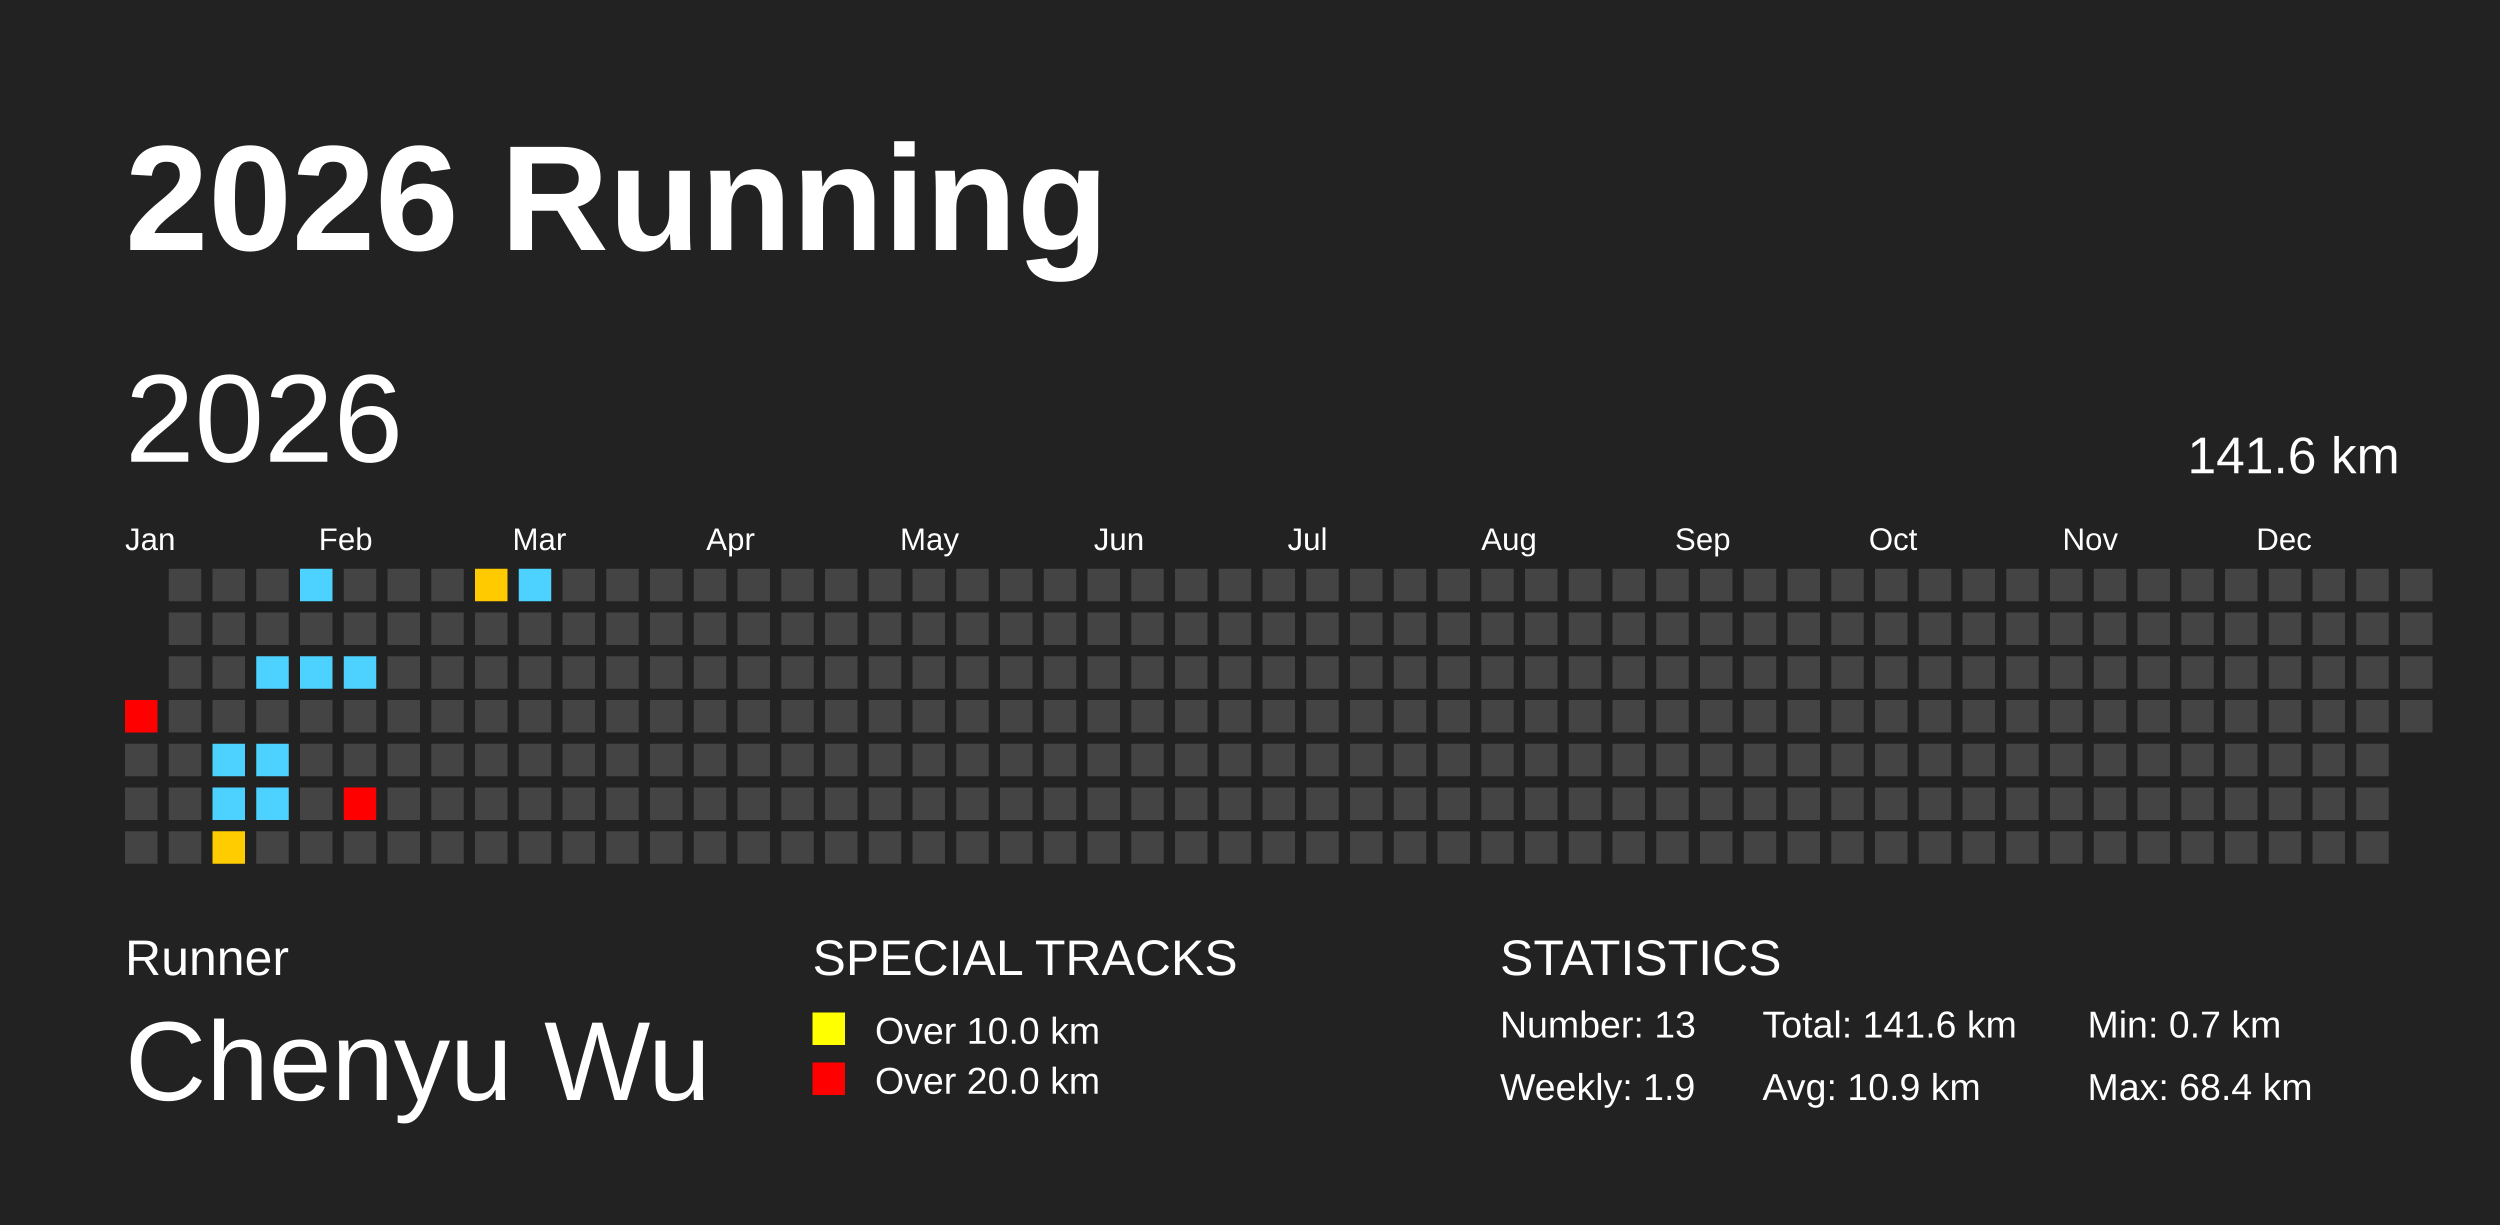
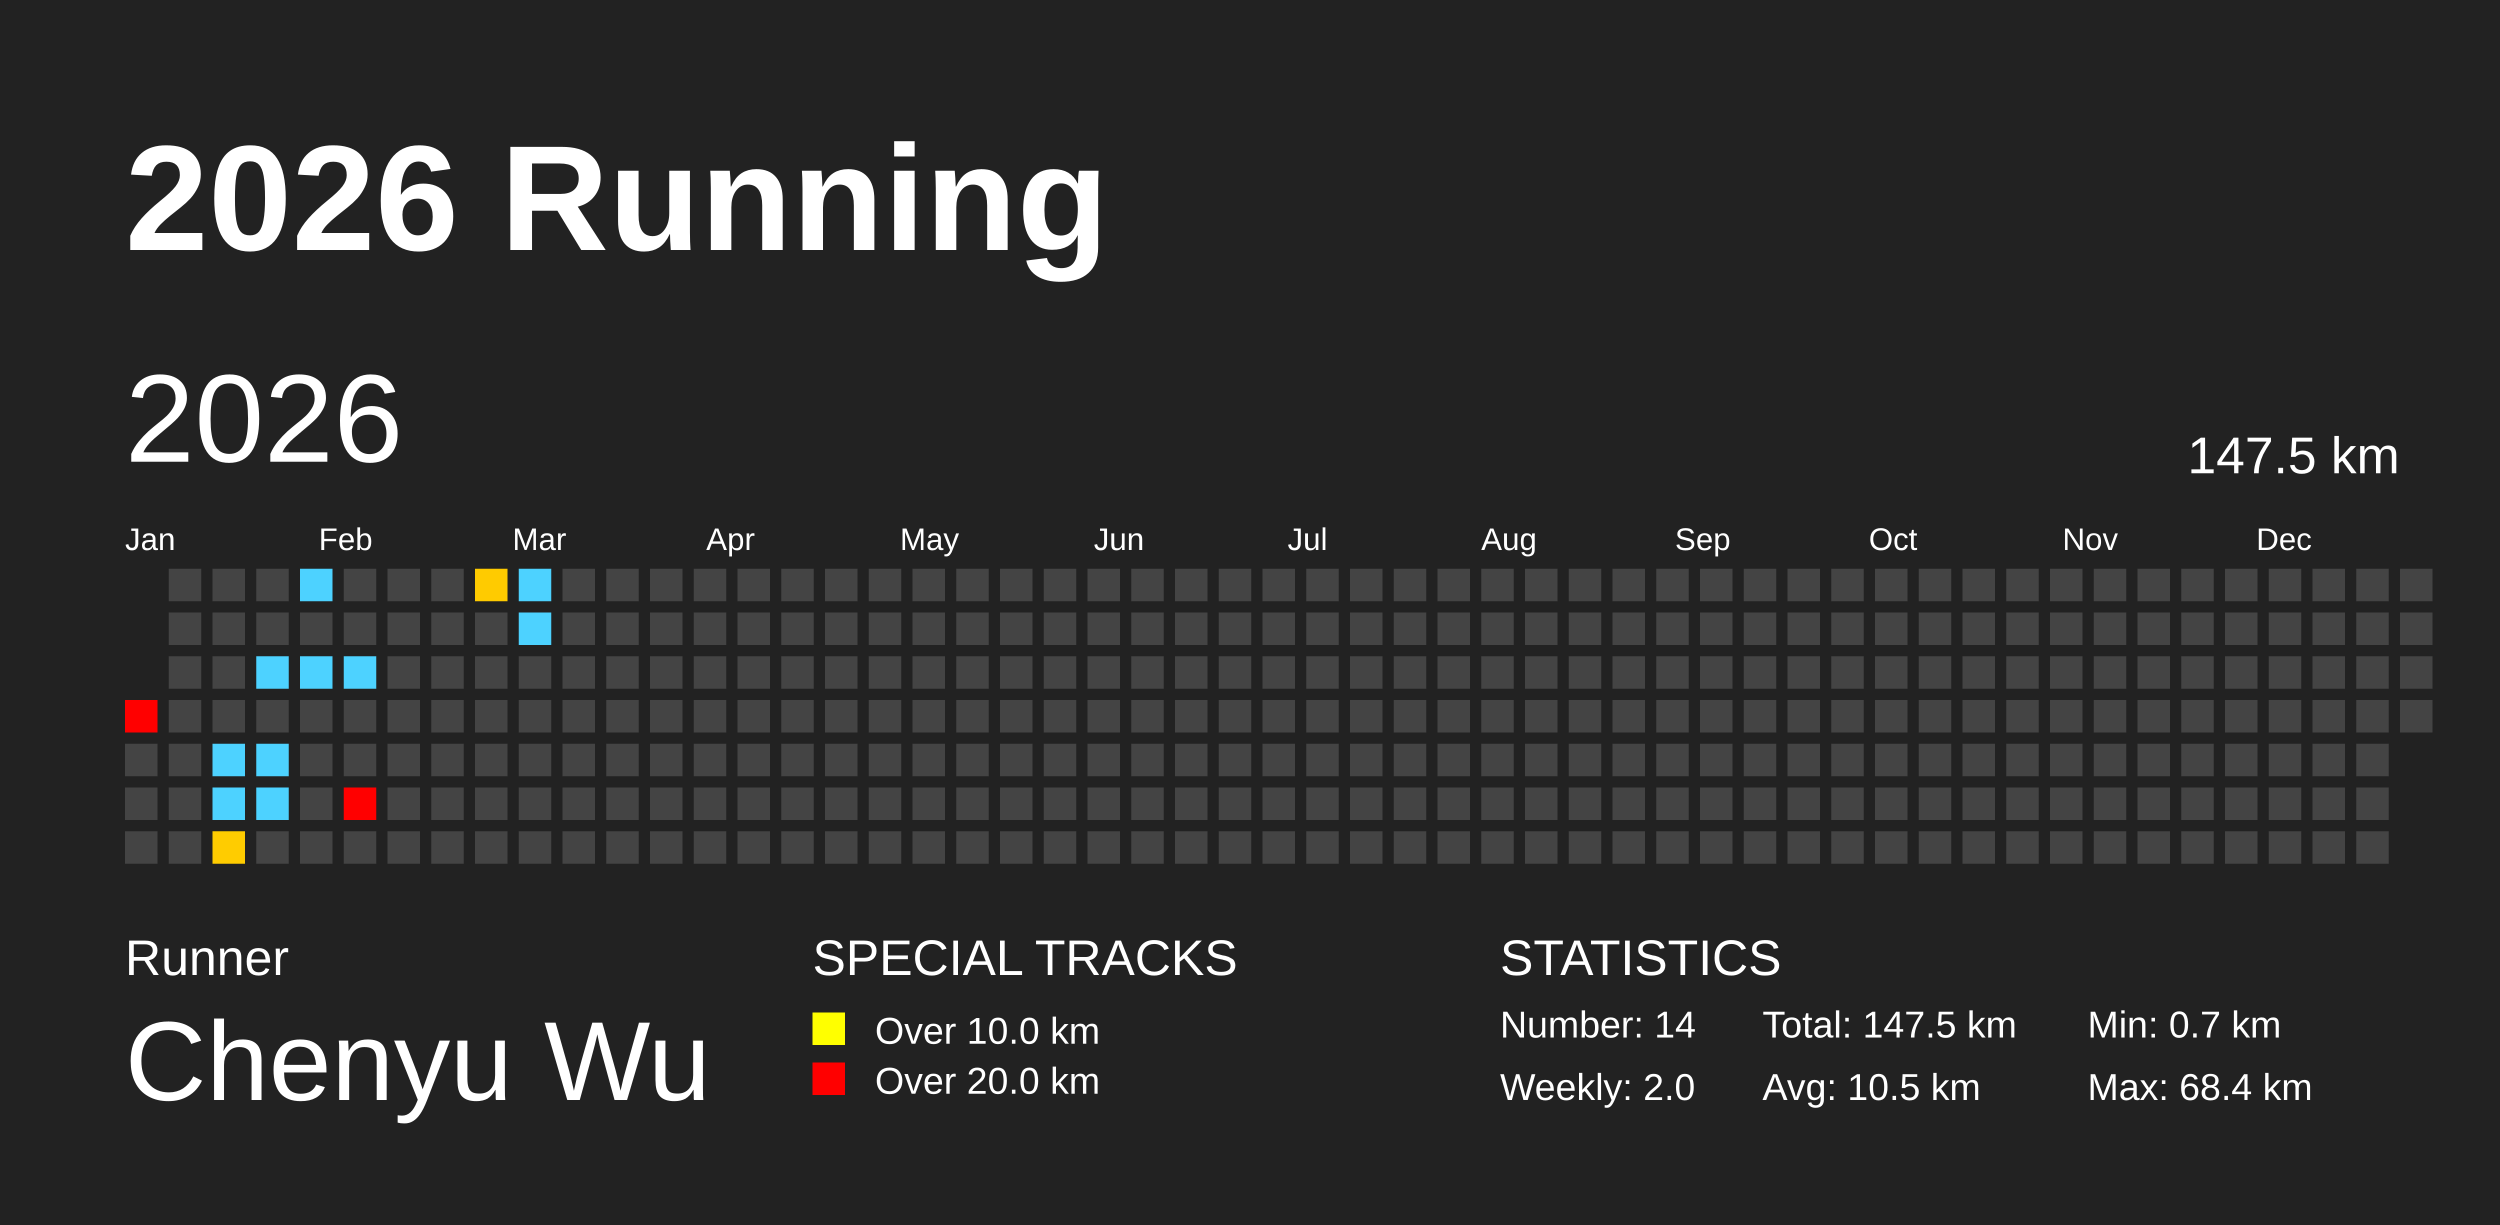
<svg xmlns="http://www.w3.org/2000/svg" baseProfile="full" height="98mm" version="1.1" viewBox="0,0,200,98" width="200mm">
  <defs />
  <rect fill="#222222" height="98" width="200" x="0" y="0" />
  <text fill="#FFFFFF" style="font-size:12px; font-family:Arial; font-weight:bold;" x="10" y="20">2026 Running</text>
  <text fill="#FFFFFF" style="font-size:4px; font-family:Arial" x="10" y="78">Runner</text>
  <text fill="#FFFFFF" style="font-size:9px; font-family:Arial" x="10" y="88">Chenyu Wu</text>
  <text fill="#FFFFFF" style="font-size:4px; font-family:Arial" x="65" y="78">SPECIAL TRACKS</text>
  <rect fill="yellow" height="2.6" width="2.6" x="65" y="81" />
  <text fill="#FFFFFF" style="font-size:3px; font-family:Arial" x="70" y="83.5">Over 10.0 km</text>
  <rect fill="red" height="2.6" width="2.6" x="65" y="85" />
  <text fill="#FFFFFF" style="font-size:3px; font-family:Arial" x="70" y="87.5">Over 20.0 km</text>
  <text fill="#FFFFFF" style="font-size:4px; font-family:Arial" x="120" y="78">STATISTICS</text>
-   <text fill="#FFFFFF" style="font-size:3px; font-family:Arial" x="120" y="83">Number: 13</text>
-   <text fill="#FFFFFF" style="font-size:3px; font-family:Arial" x="120" y="88">Weekly: 1.9</text>
-   <text fill="#FFFFFF" style="font-size:3px; font-family:Arial" x="141" y="83">Total: 141.6 km</text>
-   <text fill="#FFFFFF" style="font-size:3px; font-family:Arial" x="141" y="88">Avg: 10.9 km</text>
+   <text fill="#FFFFFF" style="font-size:3px; font-family:Arial" x="120" y="83">Number: 14</text>
+   <text fill="#FFFFFF" style="font-size:3px; font-family:Arial" x="120" y="88">Weekly: 2.0</text>
+   <text fill="#FFFFFF" style="font-size:3px; font-family:Arial" x="141" y="83">Total: 147.5 km</text>
+   <text fill="#FFFFFF" style="font-size:3px; font-family:Arial" x="141" y="88">Avg: 10.5 km</text>
  <text fill="#FFFFFF" style="font-size:3px; font-family:Arial" x="167" y="83">Min: 0.7 km</text>
  <text fill="#FFFFFF" style="font-size:3px; font-family:Arial" x="167" y="88">Max: 68.4 km</text>
  <text dominant-baseline="hanging" fill="#FFFFFF" style="font-size:10.0px; font-family:Arial;" x="10" y="30">2026</text>
-   <text dominant-baseline="hanging" fill="#FFFFFF" style="font-size:4.125px; font-family:Arial;" x="175" y="35">141.6 km</text>
+   <text dominant-baseline="hanging" fill="#FFFFFF" style="font-size:4.125px; font-family:Arial;" x="175" y="35">147.5 km</text>
  <text fill="#FFFFFF" style="font-size:2.5px; font-family:Arial" x="10.0" y="44">Jan</text>
  <text fill="#FFFFFF" style="font-size:2.5px; font-family:Arial" x="25.5" y="44">Feb</text>
  <text fill="#FFFFFF" style="font-size:2.5px; font-family:Arial" x="41.0" y="44">Mar</text>
  <text fill="#FFFFFF" style="font-size:2.5px; font-family:Arial" x="56.5" y="44">Apr</text>
  <text fill="#FFFFFF" style="font-size:2.5px; font-family:Arial" x="72.0" y="44">May</text>
  <text fill="#FFFFFF" style="font-size:2.5px; font-family:Arial" x="87.5" y="44">Jun</text>
  <text fill="#FFFFFF" style="font-size:2.5px; font-family:Arial" x="103.0" y="44">Jul</text>
  <text fill="#FFFFFF" style="font-size:2.5px; font-family:Arial" x="118.5" y="44">Aug</text>
  <text fill="#FFFFFF" style="font-size:2.5px; font-family:Arial" x="134.0" y="44">Sep</text>
  <text fill="#FFFFFF" style="font-size:2.5px; font-family:Arial" x="149.5" y="44">Oct</text>
  <text fill="#FFFFFF" style="font-size:2.5px; font-family:Arial" x="165.0" y="44">Nov</text>
  <text fill="#FFFFFF" style="font-size:2.5px; font-family:Arial" x="180.5" y="44">Dec</text>
  <rect fill="red" height="2.6" width="2.6" x="10.0" y="56.0" />
  <rect fill="#444444" height="2.6" width="2.6" x="10.0" y="59.5" />
  <rect fill="#444444" height="2.6" width="2.6" x="10.0" y="63.0" />
  <rect fill="#444444" height="2.6" width="2.6" x="10.0" y="66.5" />
  <rect fill="#444444" height="2.6" width="2.6" x="13.5" y="45.5" />
  <rect fill="#444444" height="2.6" width="2.6" x="13.5" y="49.0" />
  <rect fill="#444444" height="2.6" width="2.6" x="13.5" y="52.5" />
  <rect fill="#444444" height="2.6" width="2.6" x="13.5" y="56.0" />
  <rect fill="#444444" height="2.6" width="2.6" x="13.5" y="59.5" />
  <rect fill="#444444" height="2.6" width="2.6" x="13.5" y="63.0" />
  <rect fill="#444444" height="2.6" width="2.6" x="13.5" y="66.5" />
  <rect fill="#444444" height="2.6" width="2.6" x="17.0" y="45.5" />
  <rect fill="#444444" height="2.6" width="2.6" x="17.0" y="49.0" />
  <rect fill="#444444" height="2.6" width="2.6" x="17.0" y="52.5" />
  <rect fill="#444444" height="2.6" width="2.6" x="17.0" y="56.0" />
  <rect fill="#4dd2ff" height="2.6" width="2.6" x="17.0" y="59.5" />
  <rect fill="#4dd2ff" height="2.6" width="2.6" x="17.0" y="63.0" />
  <rect fill="#ffcc00" height="2.6" width="2.6" x="17.0" y="66.5" />
  <rect fill="#444444" height="2.6" width="2.6" x="20.5" y="45.5" />
  <rect fill="#444444" height="2.6" width="2.6" x="20.5" y="49.0" />
  <rect fill="#4dd2ff" height="2.6" width="2.6" x="20.5" y="52.5" />
  <rect fill="#444444" height="2.6" width="2.6" x="20.5" y="56.0" />
  <rect fill="#4dd2ff" height="2.6" width="2.6" x="20.5" y="59.5" />
  <rect fill="#4dd2ff" height="2.6" width="2.6" x="20.5" y="63.0" />
  <rect fill="#444444" height="2.6" width="2.6" x="20.5" y="66.5" />
  <rect fill="#4dd2ff" height="2.6" width="2.6" x="24.0" y="45.5" />
  <rect fill="#444444" height="2.6" width="2.6" x="24.0" y="49.0" />
  <rect fill="#4dd2ff" height="2.6" width="2.6" x="24.0" y="52.5" />
  <rect fill="#444444" height="2.6" width="2.6" x="24.0" y="56.0" />
  <rect fill="#444444" height="2.6" width="2.6" x="24.0" y="59.5" />
  <rect fill="#444444" height="2.6" width="2.6" x="24.0" y="63.0" />
  <rect fill="#444444" height="2.6" width="2.6" x="24.0" y="66.5" />
  <rect fill="#444444" height="2.6" width="2.6" x="27.5" y="45.5" />
  <rect fill="#444444" height="2.6" width="2.6" x="27.5" y="49.0" />
  <rect fill="#4dd2ff" height="2.6" width="2.6" x="27.5" y="52.5" />
  <rect fill="#444444" height="2.6" width="2.6" x="27.5" y="56.0" />
  <rect fill="#444444" height="2.6" width="2.6" x="27.5" y="59.5" />
  <rect fill="red" height="2.6" width="2.6" x="27.5" y="63.0" />
  <rect fill="#444444" height="2.6" width="2.6" x="27.5" y="66.5" />
  <rect fill="#444444" height="2.6" width="2.6" x="31.0" y="45.5" />
  <rect fill="#444444" height="2.6" width="2.6" x="31.0" y="49.0" />
  <rect fill="#444444" height="2.6" width="2.6" x="31.0" y="52.5" />
  <rect fill="#444444" height="2.6" width="2.6" x="31.0" y="56.0" />
  <rect fill="#444444" height="2.6" width="2.6" x="31.0" y="59.5" />
  <rect fill="#444444" height="2.6" width="2.6" x="31.0" y="63.0" />
  <rect fill="#444444" height="2.6" width="2.6" x="31.0" y="66.5" />
  <rect fill="#444444" height="2.6" width="2.6" x="34.5" y="45.5" />
  <rect fill="#444444" height="2.6" width="2.6" x="34.5" y="49.0" />
  <rect fill="#444444" height="2.6" width="2.6" x="34.5" y="52.5" />
  <rect fill="#444444" height="2.6" width="2.6" x="34.5" y="56.0" />
  <rect fill="#444444" height="2.6" width="2.6" x="34.5" y="59.5" />
  <rect fill="#444444" height="2.6" width="2.6" x="34.5" y="63.0" />
  <rect fill="#444444" height="2.6" width="2.6" x="34.5" y="66.5" />
  <rect fill="#ffcb00" height="2.6" width="2.6" x="38.0" y="45.5" />
  <rect fill="#444444" height="2.6" width="2.6" x="38.0" y="49.0" />
  <rect fill="#444444" height="2.6" width="2.6" x="38.0" y="52.5" />
  <rect fill="#444444" height="2.6" width="2.6" x="38.0" y="56.0" />
  <rect fill="#444444" height="2.6" width="2.6" x="38.0" y="59.5" />
  <rect fill="#444444" height="2.6" width="2.6" x="38.0" y="63.0" />
  <rect fill="#444444" height="2.6" width="2.6" x="38.0" y="66.5" />
  <rect fill="#4dd2ff" height="2.6" width="2.6" x="41.5" y="45.5" />
-   <rect fill="#444444" height="2.6" width="2.6" x="41.5" y="49.0" />
+   <rect fill="#4dd2ff" height="2.6" width="2.6" x="41.5" y="49.0" />
  <rect fill="#444444" height="2.6" width="2.6" x="41.5" y="52.5" />
  <rect fill="#444444" height="2.6" width="2.6" x="41.5" y="56.0" />
  <rect fill="#444444" height="2.6" width="2.6" x="41.5" y="59.5" />
  <rect fill="#444444" height="2.6" width="2.6" x="41.5" y="63.0" />
  <rect fill="#444444" height="2.6" width="2.6" x="41.5" y="66.5" />
  <rect fill="#444444" height="2.6" width="2.6" x="45.0" y="45.5" />
  <rect fill="#444444" height="2.6" width="2.6" x="45.0" y="49.0" />
  <rect fill="#444444" height="2.6" width="2.6" x="45.0" y="52.5" />
  <rect fill="#444444" height="2.6" width="2.6" x="45.0" y="56.0" />
  <rect fill="#444444" height="2.6" width="2.6" x="45.0" y="59.5" />
  <rect fill="#444444" height="2.6" width="2.6" x="45.0" y="63.0" />
  <rect fill="#444444" height="2.6" width="2.6" x="45.0" y="66.5" />
  <rect fill="#444444" height="2.6" width="2.6" x="48.5" y="45.5" />
  <rect fill="#444444" height="2.6" width="2.6" x="48.5" y="49.0" />
  <rect fill="#444444" height="2.6" width="2.6" x="48.5" y="52.5" />
  <rect fill="#444444" height="2.6" width="2.6" x="48.5" y="56.0" />
  <rect fill="#444444" height="2.6" width="2.6" x="48.5" y="59.5" />
  <rect fill="#444444" height="2.6" width="2.6" x="48.5" y="63.0" />
  <rect fill="#444444" height="2.6" width="2.6" x="48.5" y="66.5" />
  <rect fill="#444444" height="2.6" width="2.6" x="52.0" y="45.5" />
  <rect fill="#444444" height="2.6" width="2.6" x="52.0" y="49.0" />
  <rect fill="#444444" height="2.6" width="2.6" x="52.0" y="52.5" />
  <rect fill="#444444" height="2.6" width="2.6" x="52.0" y="56.0" />
  <rect fill="#444444" height="2.6" width="2.6" x="52.0" y="59.5" />
  <rect fill="#444444" height="2.6" width="2.6" x="52.0" y="63.0" />
  <rect fill="#444444" height="2.6" width="2.6" x="52.0" y="66.5" />
  <rect fill="#444444" height="2.6" width="2.6" x="55.5" y="45.5" />
  <rect fill="#444444" height="2.6" width="2.6" x="55.5" y="49.0" />
  <rect fill="#444444" height="2.6" width="2.6" x="55.5" y="52.5" />
  <rect fill="#444444" height="2.6" width="2.6" x="55.5" y="56.0" />
  <rect fill="#444444" height="2.6" width="2.6" x="55.5" y="59.5" />
  <rect fill="#444444" height="2.6" width="2.6" x="55.5" y="63.0" />
  <rect fill="#444444" height="2.6" width="2.6" x="55.5" y="66.5" />
  <rect fill="#444444" height="2.6" width="2.6" x="59.0" y="45.5" />
  <rect fill="#444444" height="2.6" width="2.6" x="59.0" y="49.0" />
  <rect fill="#444444" height="2.6" width="2.6" x="59.0" y="52.5" />
  <rect fill="#444444" height="2.6" width="2.6" x="59.0" y="56.0" />
  <rect fill="#444444" height="2.6" width="2.6" x="59.0" y="59.5" />
  <rect fill="#444444" height="2.6" width="2.6" x="59.0" y="63.0" />
  <rect fill="#444444" height="2.6" width="2.6" x="59.0" y="66.5" />
  <rect fill="#444444" height="2.6" width="2.6" x="62.5" y="45.5" />
  <rect fill="#444444" height="2.6" width="2.6" x="62.5" y="49.0" />
  <rect fill="#444444" height="2.6" width="2.6" x="62.5" y="52.5" />
  <rect fill="#444444" height="2.6" width="2.6" x="62.5" y="56.0" />
  <rect fill="#444444" height="2.6" width="2.6" x="62.5" y="59.5" />
  <rect fill="#444444" height="2.6" width="2.6" x="62.5" y="63.0" />
  <rect fill="#444444" height="2.6" width="2.6" x="62.5" y="66.5" />
  <rect fill="#444444" height="2.6" width="2.6" x="66.0" y="45.5" />
  <rect fill="#444444" height="2.6" width="2.6" x="66.0" y="49.0" />
  <rect fill="#444444" height="2.6" width="2.6" x="66.0" y="52.5" />
  <rect fill="#444444" height="2.6" width="2.6" x="66.0" y="56.0" />
  <rect fill="#444444" height="2.6" width="2.6" x="66.0" y="59.5" />
  <rect fill="#444444" height="2.6" width="2.6" x="66.0" y="63.0" />
  <rect fill="#444444" height="2.6" width="2.6" x="66.0" y="66.5" />
  <rect fill="#444444" height="2.6" width="2.6" x="69.5" y="45.5" />
  <rect fill="#444444" height="2.6" width="2.6" x="69.5" y="49.0" />
  <rect fill="#444444" height="2.6" width="2.6" x="69.5" y="52.5" />
  <rect fill="#444444" height="2.6" width="2.6" x="69.5" y="56.0" />
  <rect fill="#444444" height="2.6" width="2.6" x="69.5" y="59.5" />
  <rect fill="#444444" height="2.6" width="2.6" x="69.5" y="63.0" />
  <rect fill="#444444" height="2.6" width="2.6" x="69.5" y="66.5" />
  <rect fill="#444444" height="2.6" width="2.6" x="73.0" y="45.5" />
  <rect fill="#444444" height="2.6" width="2.6" x="73.0" y="49.0" />
  <rect fill="#444444" height="2.6" width="2.6" x="73.0" y="52.5" />
  <rect fill="#444444" height="2.6" width="2.6" x="73.0" y="56.0" />
  <rect fill="#444444" height="2.6" width="2.6" x="73.0" y="59.5" />
  <rect fill="#444444" height="2.6" width="2.6" x="73.0" y="63.0" />
  <rect fill="#444444" height="2.6" width="2.6" x="73.0" y="66.5" />
  <rect fill="#444444" height="2.6" width="2.6" x="76.5" y="45.5" />
  <rect fill="#444444" height="2.6" width="2.6" x="76.5" y="49.0" />
  <rect fill="#444444" height="2.6" width="2.6" x="76.5" y="52.5" />
  <rect fill="#444444" height="2.6" width="2.6" x="76.5" y="56.0" />
  <rect fill="#444444" height="2.6" width="2.6" x="76.5" y="59.5" />
  <rect fill="#444444" height="2.6" width="2.6" x="76.5" y="63.0" />
  <rect fill="#444444" height="2.6" width="2.6" x="76.5" y="66.5" />
  <rect fill="#444444" height="2.6" width="2.6" x="80.0" y="45.5" />
  <rect fill="#444444" height="2.6" width="2.6" x="80.0" y="49.0" />
  <rect fill="#444444" height="2.6" width="2.6" x="80.0" y="52.5" />
  <rect fill="#444444" height="2.6" width="2.6" x="80.0" y="56.0" />
  <rect fill="#444444" height="2.6" width="2.6" x="80.0" y="59.5" />
  <rect fill="#444444" height="2.6" width="2.6" x="80.0" y="63.0" />
  <rect fill="#444444" height="2.6" width="2.6" x="80.0" y="66.5" />
  <rect fill="#444444" height="2.6" width="2.6" x="83.5" y="45.5" />
  <rect fill="#444444" height="2.6" width="2.6" x="83.5" y="49.0" />
  <rect fill="#444444" height="2.6" width="2.6" x="83.5" y="52.5" />
  <rect fill="#444444" height="2.6" width="2.6" x="83.5" y="56.0" />
  <rect fill="#444444" height="2.6" width="2.6" x="83.5" y="59.5" />
  <rect fill="#444444" height="2.6" width="2.6" x="83.5" y="63.0" />
  <rect fill="#444444" height="2.6" width="2.6" x="83.5" y="66.5" />
  <rect fill="#444444" height="2.6" width="2.6" x="87.0" y="45.5" />
  <rect fill="#444444" height="2.6" width="2.6" x="87.0" y="49.0" />
  <rect fill="#444444" height="2.6" width="2.6" x="87.0" y="52.5" />
  <rect fill="#444444" height="2.6" width="2.6" x="87.0" y="56.0" />
  <rect fill="#444444" height="2.6" width="2.6" x="87.0" y="59.5" />
  <rect fill="#444444" height="2.6" width="2.6" x="87.0" y="63.0" />
  <rect fill="#444444" height="2.6" width="2.6" x="87.0" y="66.5" />
  <rect fill="#444444" height="2.6" width="2.6" x="90.5" y="45.5" />
  <rect fill="#444444" height="2.6" width="2.6" x="90.5" y="49.0" />
  <rect fill="#444444" height="2.6" width="2.6" x="90.5" y="52.5" />
  <rect fill="#444444" height="2.6" width="2.6" x="90.5" y="56.0" />
  <rect fill="#444444" height="2.6" width="2.6" x="90.5" y="59.5" />
  <rect fill="#444444" height="2.6" width="2.6" x="90.5" y="63.0" />
  <rect fill="#444444" height="2.6" width="2.6" x="90.5" y="66.5" />
  <rect fill="#444444" height="2.6" width="2.6" x="94.0" y="45.5" />
  <rect fill="#444444" height="2.6" width="2.6" x="94.0" y="49.0" />
  <rect fill="#444444" height="2.6" width="2.6" x="94.0" y="52.5" />
  <rect fill="#444444" height="2.6" width="2.6" x="94.0" y="56.0" />
  <rect fill="#444444" height="2.6" width="2.6" x="94.0" y="59.5" />
  <rect fill="#444444" height="2.6" width="2.6" x="94.0" y="63.0" />
  <rect fill="#444444" height="2.6" width="2.6" x="94.0" y="66.5" />
  <rect fill="#444444" height="2.6" width="2.6" x="97.5" y="45.5" />
  <rect fill="#444444" height="2.6" width="2.6" x="97.5" y="49.0" />
  <rect fill="#444444" height="2.6" width="2.6" x="97.5" y="52.5" />
  <rect fill="#444444" height="2.6" width="2.6" x="97.5" y="56.0" />
  <rect fill="#444444" height="2.6" width="2.6" x="97.5" y="59.5" />
  <rect fill="#444444" height="2.6" width="2.6" x="97.5" y="63.0" />
  <rect fill="#444444" height="2.6" width="2.6" x="97.5" y="66.5" />
  <rect fill="#444444" height="2.6" width="2.6" x="101.0" y="45.5" />
  <rect fill="#444444" height="2.6" width="2.6" x="101.0" y="49.0" />
  <rect fill="#444444" height="2.6" width="2.6" x="101.0" y="52.5" />
  <rect fill="#444444" height="2.6" width="2.6" x="101.0" y="56.0" />
  <rect fill="#444444" height="2.6" width="2.6" x="101.0" y="59.5" />
  <rect fill="#444444" height="2.6" width="2.6" x="101.0" y="63.0" />
  <rect fill="#444444" height="2.6" width="2.6" x="101.0" y="66.5" />
  <rect fill="#444444" height="2.6" width="2.6" x="104.5" y="45.5" />
  <rect fill="#444444" height="2.6" width="2.6" x="104.5" y="49.0" />
  <rect fill="#444444" height="2.6" width="2.6" x="104.5" y="52.5" />
  <rect fill="#444444" height="2.6" width="2.6" x="104.5" y="56.0" />
  <rect fill="#444444" height="2.6" width="2.6" x="104.5" y="59.5" />
  <rect fill="#444444" height="2.6" width="2.6" x="104.5" y="63.0" />
  <rect fill="#444444" height="2.6" width="2.6" x="104.5" y="66.5" />
  <rect fill="#444444" height="2.6" width="2.6" x="108.0" y="45.5" />
  <rect fill="#444444" height="2.6" width="2.6" x="108.0" y="49.0" />
  <rect fill="#444444" height="2.6" width="2.6" x="108.0" y="52.5" />
  <rect fill="#444444" height="2.6" width="2.6" x="108.0" y="56.0" />
  <rect fill="#444444" height="2.6" width="2.6" x="108.0" y="59.5" />
  <rect fill="#444444" height="2.6" width="2.6" x="108.0" y="63.0" />
  <rect fill="#444444" height="2.6" width="2.6" x="108.0" y="66.5" />
  <rect fill="#444444" height="2.6" width="2.6" x="111.5" y="45.5" />
  <rect fill="#444444" height="2.6" width="2.6" x="111.5" y="49.0" />
  <rect fill="#444444" height="2.6" width="2.6" x="111.5" y="52.5" />
  <rect fill="#444444" height="2.6" width="2.6" x="111.5" y="56.0" />
  <rect fill="#444444" height="2.6" width="2.6" x="111.5" y="59.5" />
  <rect fill="#444444" height="2.6" width="2.6" x="111.5" y="63.0" />
  <rect fill="#444444" height="2.6" width="2.6" x="111.5" y="66.5" />
  <rect fill="#444444" height="2.6" width="2.6" x="115.0" y="45.5" />
  <rect fill="#444444" height="2.6" width="2.6" x="115.0" y="49.0" />
  <rect fill="#444444" height="2.6" width="2.6" x="115.0" y="52.5" />
  <rect fill="#444444" height="2.6" width="2.6" x="115.0" y="56.0" />
  <rect fill="#444444" height="2.6" width="2.6" x="115.0" y="59.5" />
  <rect fill="#444444" height="2.6" width="2.6" x="115.0" y="63.0" />
  <rect fill="#444444" height="2.6" width="2.6" x="115.0" y="66.5" />
  <rect fill="#444444" height="2.6" width="2.6" x="118.5" y="45.5" />
  <rect fill="#444444" height="2.6" width="2.6" x="118.5" y="49.0" />
  <rect fill="#444444" height="2.6" width="2.6" x="118.5" y="52.5" />
  <rect fill="#444444" height="2.6" width="2.6" x="118.5" y="56.0" />
  <rect fill="#444444" height="2.6" width="2.6" x="118.5" y="59.5" />
  <rect fill="#444444" height="2.6" width="2.6" x="118.5" y="63.0" />
  <rect fill="#444444" height="2.6" width="2.6" x="118.5" y="66.5" />
  <rect fill="#444444" height="2.6" width="2.6" x="122.0" y="45.5" />
  <rect fill="#444444" height="2.6" width="2.6" x="122.0" y="49.0" />
  <rect fill="#444444" height="2.6" width="2.6" x="122.0" y="52.5" />
  <rect fill="#444444" height="2.6" width="2.6" x="122.0" y="56.0" />
  <rect fill="#444444" height="2.6" width="2.6" x="122.0" y="59.5" />
  <rect fill="#444444" height="2.6" width="2.6" x="122.0" y="63.0" />
  <rect fill="#444444" height="2.6" width="2.6" x="122.0" y="66.5" />
  <rect fill="#444444" height="2.6" width="2.6" x="125.5" y="45.5" />
  <rect fill="#444444" height="2.6" width="2.6" x="125.5" y="49.0" />
  <rect fill="#444444" height="2.6" width="2.6" x="125.5" y="52.5" />
  <rect fill="#444444" height="2.6" width="2.6" x="125.5" y="56.0" />
  <rect fill="#444444" height="2.6" width="2.6" x="125.5" y="59.5" />
  <rect fill="#444444" height="2.6" width="2.6" x="125.5" y="63.0" />
  <rect fill="#444444" height="2.6" width="2.6" x="125.5" y="66.5" />
  <rect fill="#444444" height="2.6" width="2.6" x="129.0" y="45.5" />
  <rect fill="#444444" height="2.6" width="2.6" x="129.0" y="49.0" />
  <rect fill="#444444" height="2.6" width="2.6" x="129.0" y="52.5" />
  <rect fill="#444444" height="2.6" width="2.6" x="129.0" y="56.0" />
  <rect fill="#444444" height="2.6" width="2.6" x="129.0" y="59.5" />
  <rect fill="#444444" height="2.6" width="2.6" x="129.0" y="63.0" />
  <rect fill="#444444" height="2.6" width="2.6" x="129.0" y="66.5" />
  <rect fill="#444444" height="2.6" width="2.6" x="132.5" y="45.5" />
  <rect fill="#444444" height="2.6" width="2.6" x="132.5" y="49.0" />
  <rect fill="#444444" height="2.6" width="2.6" x="132.5" y="52.5" />
  <rect fill="#444444" height="2.6" width="2.6" x="132.5" y="56.0" />
  <rect fill="#444444" height="2.6" width="2.6" x="132.5" y="59.5" />
  <rect fill="#444444" height="2.6" width="2.6" x="132.5" y="63.0" />
  <rect fill="#444444" height="2.6" width="2.6" x="132.5" y="66.5" />
  <rect fill="#444444" height="2.6" width="2.6" x="136.0" y="45.5" />
  <rect fill="#444444" height="2.6" width="2.6" x="136.0" y="49.0" />
  <rect fill="#444444" height="2.6" width="2.6" x="136.0" y="52.5" />
  <rect fill="#444444" height="2.6" width="2.6" x="136.0" y="56.0" />
  <rect fill="#444444" height="2.6" width="2.6" x="136.0" y="59.5" />
  <rect fill="#444444" height="2.6" width="2.6" x="136.0" y="63.0" />
  <rect fill="#444444" height="2.6" width="2.6" x="136.0" y="66.5" />
  <rect fill="#444444" height="2.6" width="2.6" x="139.5" y="45.5" />
  <rect fill="#444444" height="2.6" width="2.6" x="139.5" y="49.0" />
  <rect fill="#444444" height="2.6" width="2.6" x="139.5" y="52.5" />
  <rect fill="#444444" height="2.6" width="2.6" x="139.5" y="56.0" />
  <rect fill="#444444" height="2.6" width="2.6" x="139.5" y="59.5" />
  <rect fill="#444444" height="2.6" width="2.6" x="139.5" y="63.0" />
  <rect fill="#444444" height="2.6" width="2.6" x="139.5" y="66.5" />
  <rect fill="#444444" height="2.6" width="2.6" x="143.0" y="45.5" />
  <rect fill="#444444" height="2.6" width="2.6" x="143.0" y="49.0" />
  <rect fill="#444444" height="2.6" width="2.6" x="143.0" y="52.5" />
  <rect fill="#444444" height="2.6" width="2.6" x="143.0" y="56.0" />
  <rect fill="#444444" height="2.6" width="2.6" x="143.0" y="59.5" />
  <rect fill="#444444" height="2.6" width="2.6" x="143.0" y="63.0" />
  <rect fill="#444444" height="2.6" width="2.6" x="143.0" y="66.5" />
  <rect fill="#444444" height="2.6" width="2.6" x="146.5" y="45.5" />
  <rect fill="#444444" height="2.6" width="2.6" x="146.5" y="49.0" />
  <rect fill="#444444" height="2.6" width="2.6" x="146.5" y="52.5" />
  <rect fill="#444444" height="2.6" width="2.6" x="146.5" y="56.0" />
  <rect fill="#444444" height="2.6" width="2.6" x="146.5" y="59.5" />
  <rect fill="#444444" height="2.6" width="2.6" x="146.5" y="63.0" />
  <rect fill="#444444" height="2.6" width="2.6" x="146.5" y="66.5" />
  <rect fill="#444444" height="2.6" width="2.6" x="150.0" y="45.5" />
  <rect fill="#444444" height="2.6" width="2.6" x="150.0" y="49.0" />
  <rect fill="#444444" height="2.6" width="2.6" x="150.0" y="52.5" />
  <rect fill="#444444" height="2.6" width="2.6" x="150.0" y="56.0" />
  <rect fill="#444444" height="2.6" width="2.6" x="150.0" y="59.5" />
  <rect fill="#444444" height="2.6" width="2.6" x="150.0" y="63.0" />
  <rect fill="#444444" height="2.6" width="2.6" x="150.0" y="66.5" />
  <rect fill="#444444" height="2.6" width="2.6" x="153.5" y="45.5" />
  <rect fill="#444444" height="2.6" width="2.6" x="153.5" y="49.0" />
  <rect fill="#444444" height="2.6" width="2.6" x="153.5" y="52.5" />
  <rect fill="#444444" height="2.6" width="2.6" x="153.5" y="56.0" />
  <rect fill="#444444" height="2.6" width="2.6" x="153.5" y="59.5" />
  <rect fill="#444444" height="2.6" width="2.6" x="153.5" y="63.0" />
  <rect fill="#444444" height="2.6" width="2.6" x="153.5" y="66.5" />
  <rect fill="#444444" height="2.6" width="2.6" x="157.0" y="45.5" />
  <rect fill="#444444" height="2.6" width="2.6" x="157.0" y="49.0" />
  <rect fill="#444444" height="2.6" width="2.6" x="157.0" y="52.5" />
  <rect fill="#444444" height="2.6" width="2.6" x="157.0" y="56.0" />
  <rect fill="#444444" height="2.6" width="2.6" x="157.0" y="59.5" />
  <rect fill="#444444" height="2.6" width="2.6" x="157.0" y="63.0" />
  <rect fill="#444444" height="2.6" width="2.6" x="157.0" y="66.5" />
  <rect fill="#444444" height="2.6" width="2.6" x="160.5" y="45.5" />
  <rect fill="#444444" height="2.6" width="2.6" x="160.5" y="49.0" />
  <rect fill="#444444" height="2.6" width="2.6" x="160.5" y="52.5" />
  <rect fill="#444444" height="2.6" width="2.6" x="160.5" y="56.0" />
  <rect fill="#444444" height="2.6" width="2.6" x="160.5" y="59.5" />
  <rect fill="#444444" height="2.6" width="2.6" x="160.5" y="63.0" />
  <rect fill="#444444" height="2.6" width="2.6" x="160.5" y="66.5" />
  <rect fill="#444444" height="2.6" width="2.6" x="164.0" y="45.5" />
  <rect fill="#444444" height="2.6" width="2.6" x="164.0" y="49.0" />
  <rect fill="#444444" height="2.6" width="2.6" x="164.0" y="52.5" />
  <rect fill="#444444" height="2.6" width="2.6" x="164.0" y="56.0" />
  <rect fill="#444444" height="2.6" width="2.6" x="164.0" y="59.5" />
  <rect fill="#444444" height="2.6" width="2.6" x="164.0" y="63.0" />
  <rect fill="#444444" height="2.6" width="2.6" x="164.0" y="66.5" />
  <rect fill="#444444" height="2.6" width="2.6" x="167.5" y="45.5" />
  <rect fill="#444444" height="2.6" width="2.6" x="167.5" y="49.0" />
  <rect fill="#444444" height="2.6" width="2.6" x="167.5" y="52.5" />
  <rect fill="#444444" height="2.6" width="2.6" x="167.5" y="56.0" />
  <rect fill="#444444" height="2.6" width="2.6" x="167.5" y="59.5" />
  <rect fill="#444444" height="2.6" width="2.6" x="167.5" y="63.0" />
  <rect fill="#444444" height="2.6" width="2.6" x="167.5" y="66.5" />
  <rect fill="#444444" height="2.6" width="2.6" x="171.0" y="45.5" />
  <rect fill="#444444" height="2.6" width="2.6" x="171.0" y="49.0" />
  <rect fill="#444444" height="2.6" width="2.6" x="171.0" y="52.5" />
  <rect fill="#444444" height="2.6" width="2.6" x="171.0" y="56.0" />
  <rect fill="#444444" height="2.6" width="2.6" x="171.0" y="59.5" />
  <rect fill="#444444" height="2.6" width="2.6" x="171.0" y="63.0" />
  <rect fill="#444444" height="2.6" width="2.6" x="171.0" y="66.5" />
  <rect fill="#444444" height="2.6" width="2.6" x="174.5" y="45.5" />
  <rect fill="#444444" height="2.6" width="2.6" x="174.5" y="49.0" />
  <rect fill="#444444" height="2.6" width="2.6" x="174.5" y="52.5" />
  <rect fill="#444444" height="2.6" width="2.6" x="174.5" y="56.0" />
  <rect fill="#444444" height="2.6" width="2.6" x="174.5" y="59.5" />
  <rect fill="#444444" height="2.6" width="2.6" x="174.5" y="63.0" />
  <rect fill="#444444" height="2.6" width="2.6" x="174.5" y="66.5" />
  <rect fill="#444444" height="2.6" width="2.6" x="178.0" y="45.5" />
  <rect fill="#444444" height="2.6" width="2.6" x="178.0" y="49.0" />
  <rect fill="#444444" height="2.6" width="2.6" x="178.0" y="52.5" />
  <rect fill="#444444" height="2.6" width="2.6" x="178.0" y="56.0" />
  <rect fill="#444444" height="2.6" width="2.6" x="178.0" y="59.5" />
  <rect fill="#444444" height="2.6" width="2.6" x="178.0" y="63.0" />
  <rect fill="#444444" height="2.6" width="2.6" x="178.0" y="66.5" />
  <rect fill="#444444" height="2.6" width="2.6" x="181.5" y="45.5" />
  <rect fill="#444444" height="2.6" width="2.6" x="181.5" y="49.0" />
  <rect fill="#444444" height="2.6" width="2.6" x="181.5" y="52.5" />
  <rect fill="#444444" height="2.6" width="2.6" x="181.5" y="56.0" />
  <rect fill="#444444" height="2.6" width="2.6" x="181.5" y="59.5" />
  <rect fill="#444444" height="2.6" width="2.6" x="181.5" y="63.0" />
  <rect fill="#444444" height="2.6" width="2.6" x="181.5" y="66.5" />
  <rect fill="#444444" height="2.6" width="2.6" x="185.0" y="45.5" />
  <rect fill="#444444" height="2.6" width="2.6" x="185.0" y="49.0" />
  <rect fill="#444444" height="2.6" width="2.6" x="185.0" y="52.5" />
  <rect fill="#444444" height="2.6" width="2.6" x="185.0" y="56.0" />
  <rect fill="#444444" height="2.6" width="2.6" x="185.0" y="59.5" />
  <rect fill="#444444" height="2.6" width="2.6" x="185.0" y="63.0" />
  <rect fill="#444444" height="2.6" width="2.6" x="185.0" y="66.5" />
  <rect fill="#444444" height="2.6" width="2.6" x="188.5" y="45.5" />
  <rect fill="#444444" height="2.6" width="2.6" x="188.5" y="49.0" />
  <rect fill="#444444" height="2.6" width="2.6" x="188.5" y="52.5" />
  <rect fill="#444444" height="2.6" width="2.6" x="188.5" y="56.0" />
  <rect fill="#444444" height="2.6" width="2.6" x="188.5" y="59.5" />
  <rect fill="#444444" height="2.6" width="2.6" x="188.5" y="63.0" />
  <rect fill="#444444" height="2.6" width="2.6" x="188.5" y="66.5" />
  <rect fill="#444444" height="2.6" width="2.6" x="192.0" y="45.5" />
  <rect fill="#444444" height="2.6" width="2.6" x="192.0" y="49.0" />
  <rect fill="#444444" height="2.6" width="2.6" x="192.0" y="52.5" />
  <rect fill="#444444" height="2.6" width="2.6" x="192.0" y="56.0" />
</svg>
